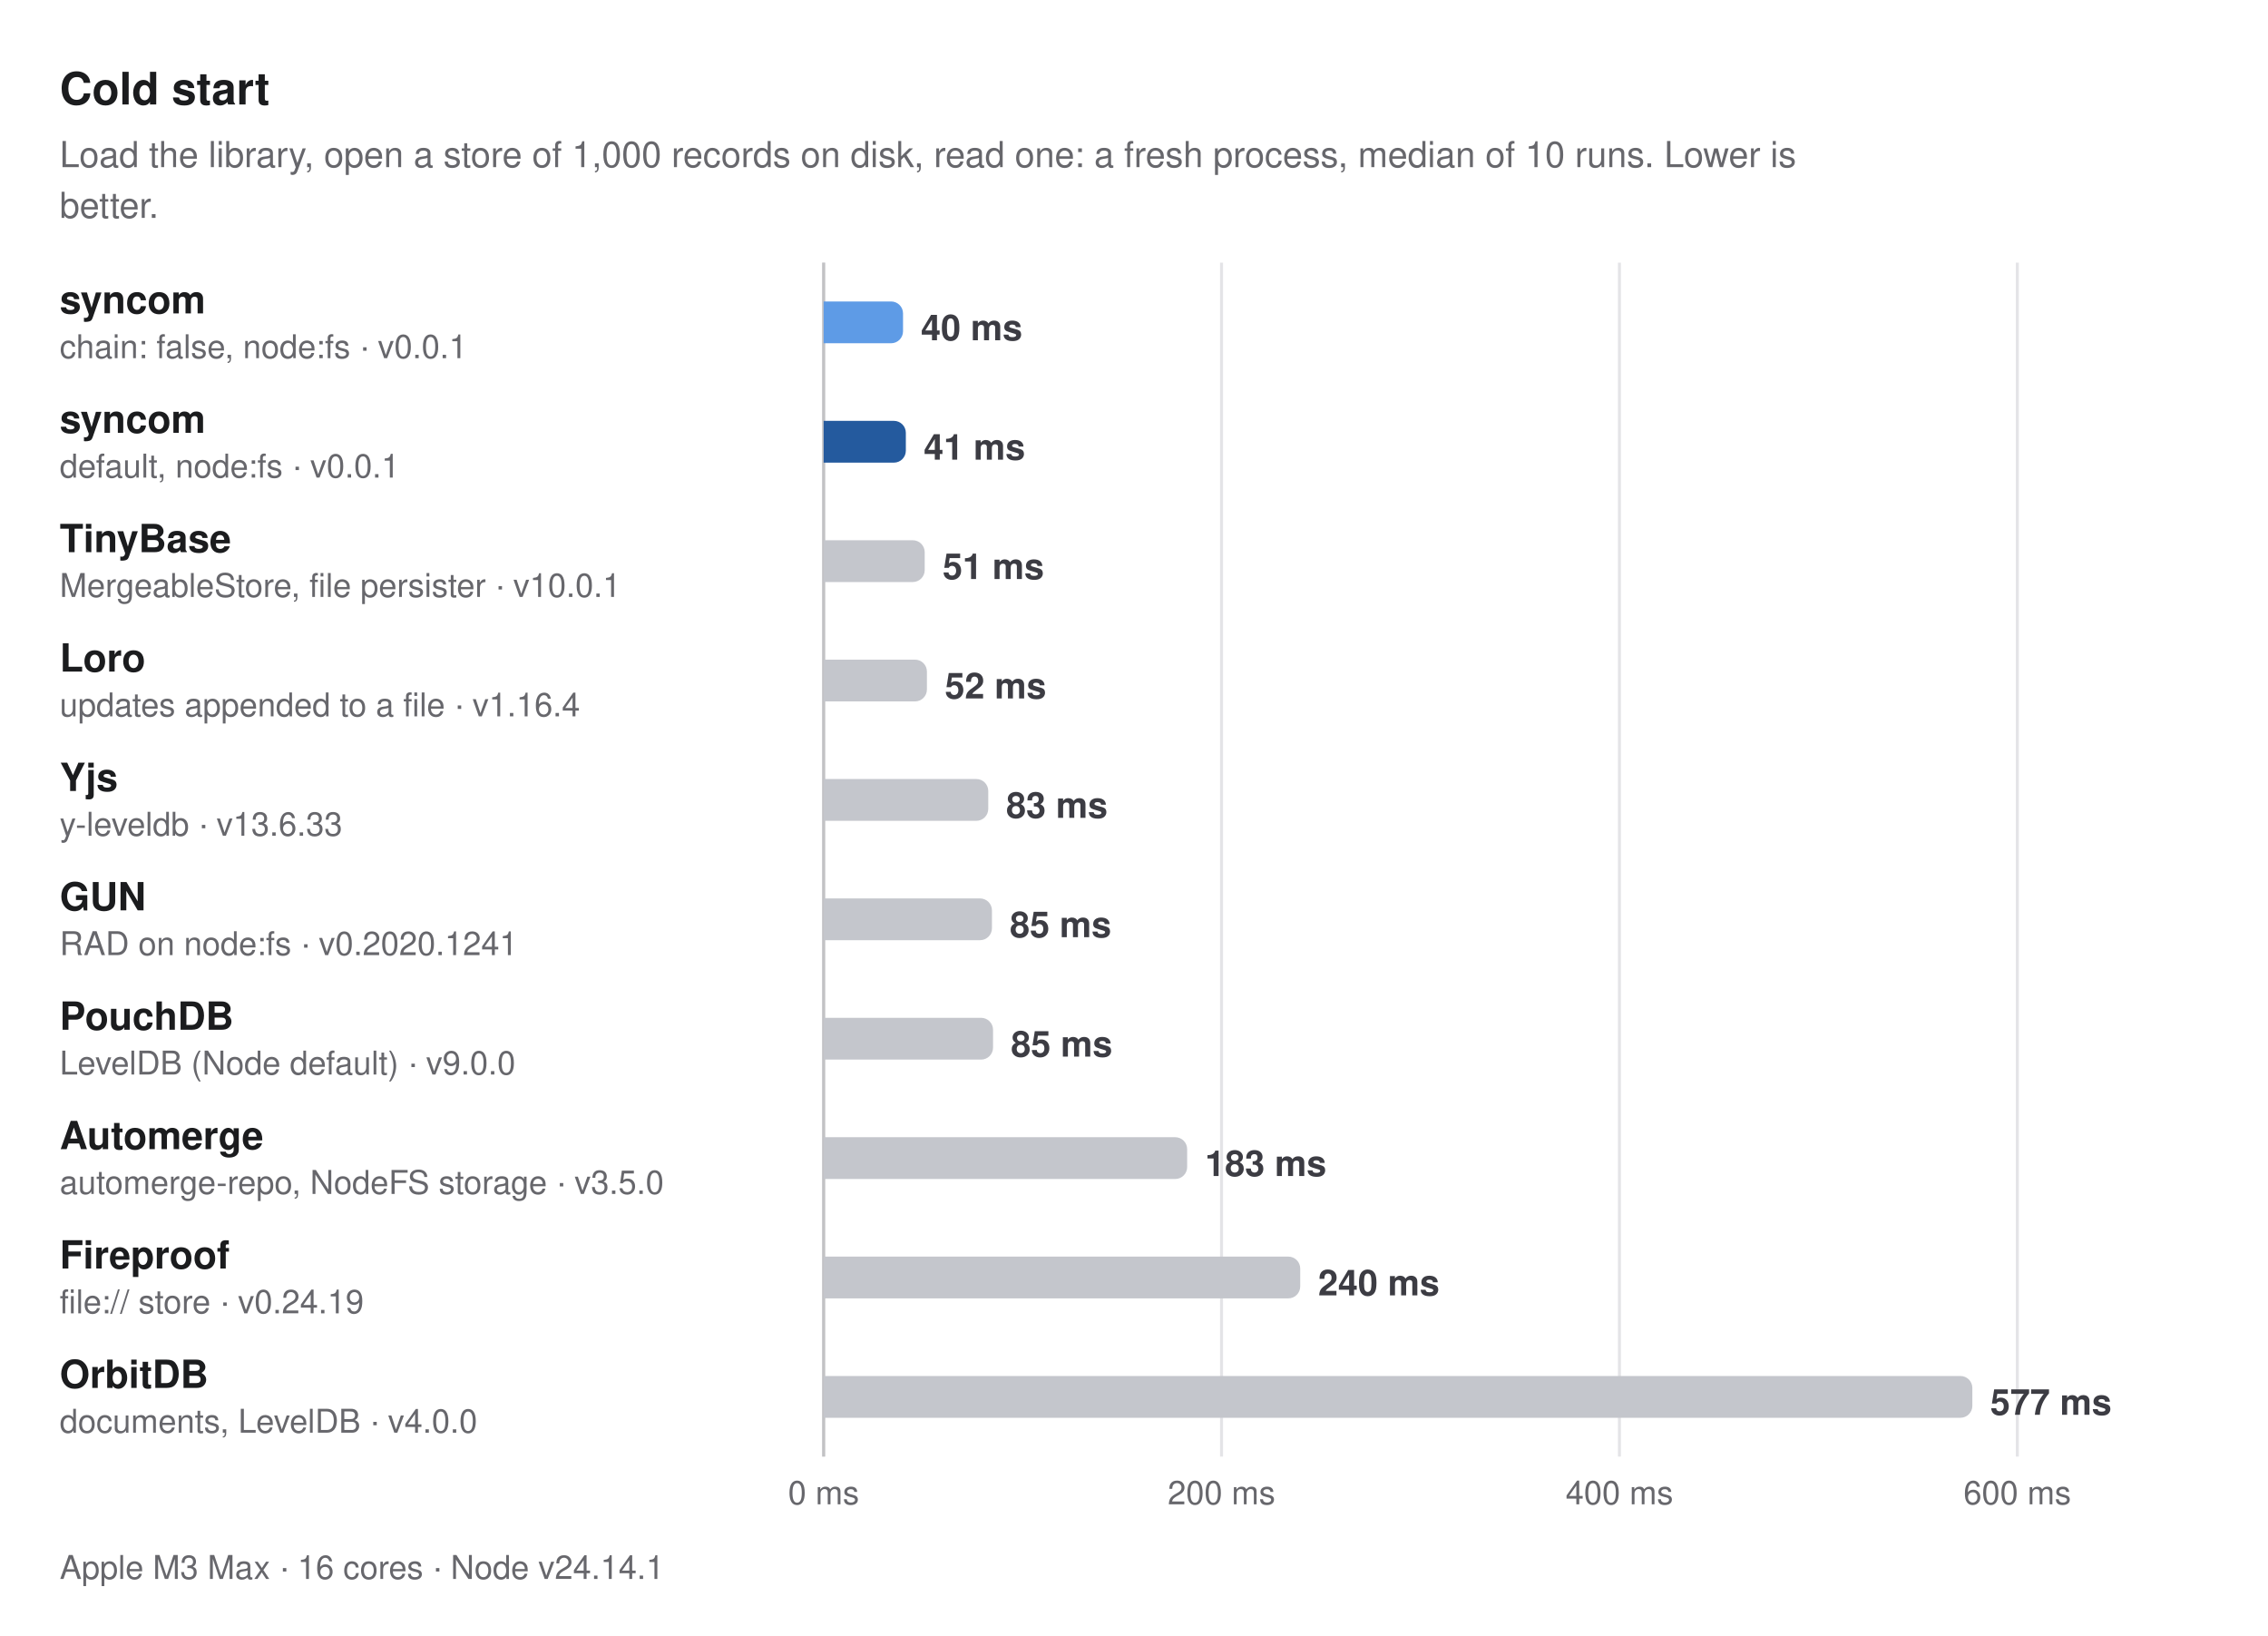
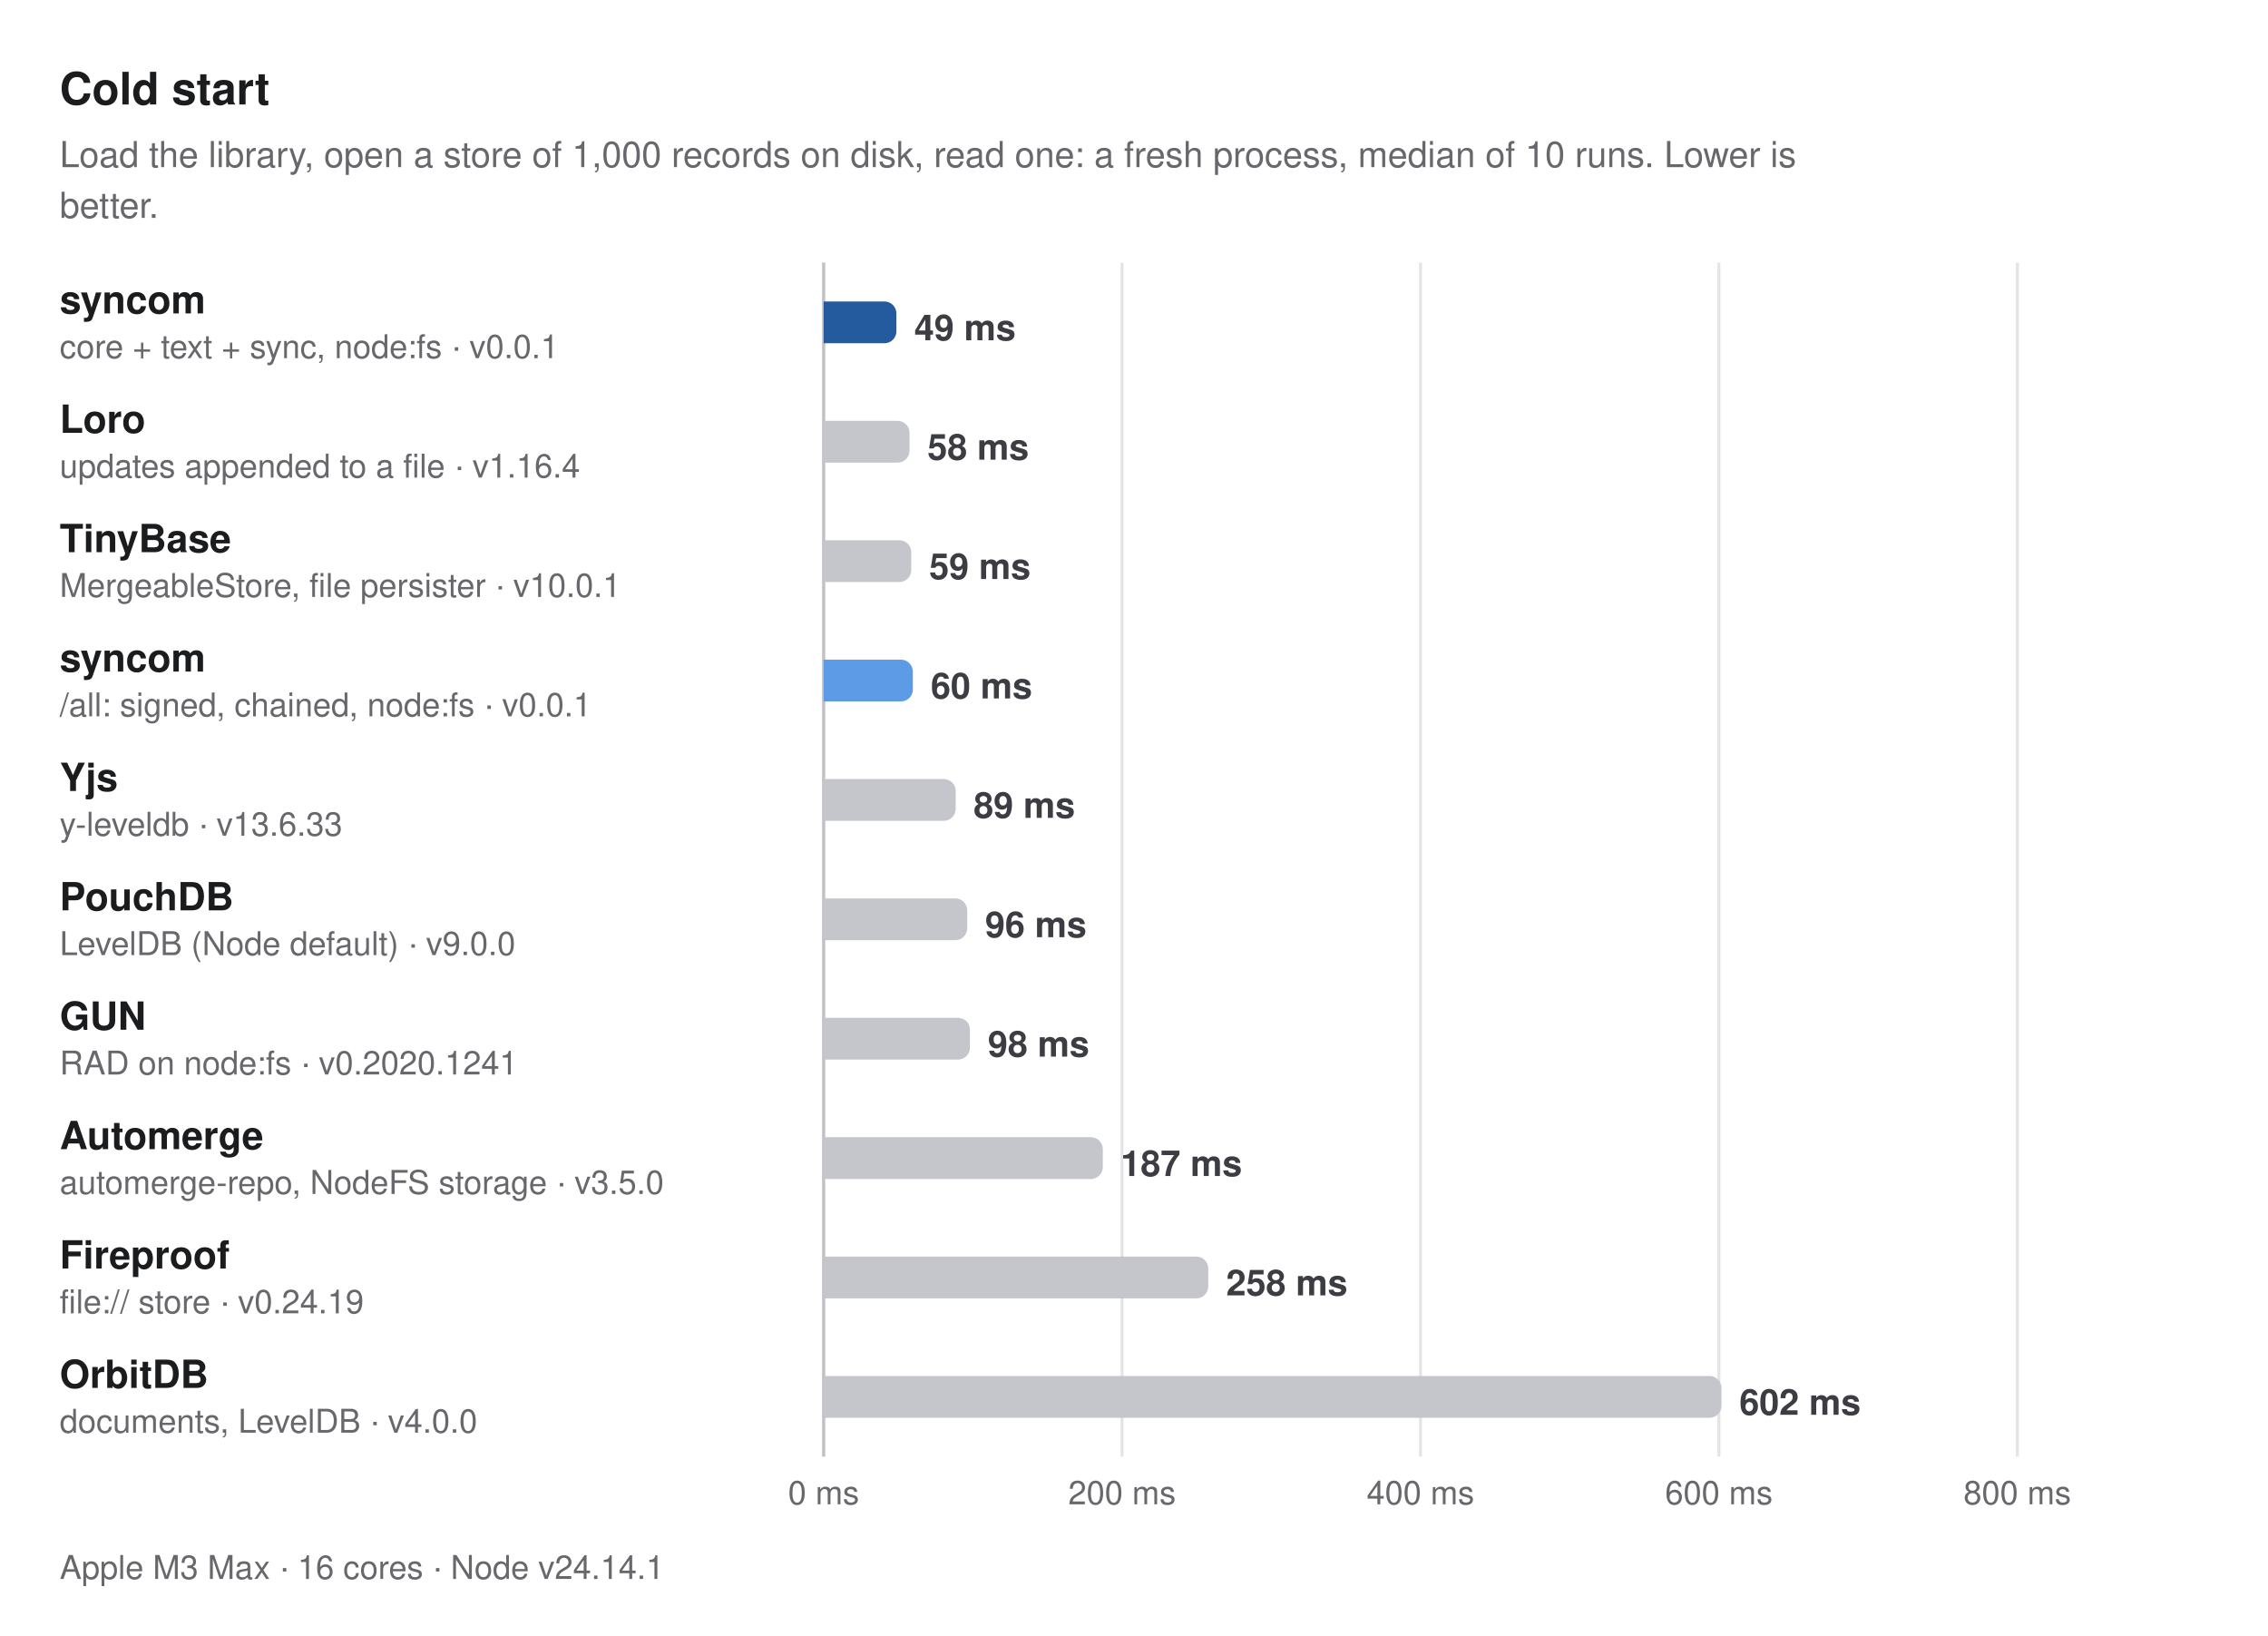
<svg xmlns="http://www.w3.org/2000/svg" width="760" height="548" viewBox="0 0 760 548" role="img" aria-label="Cold start. Load the library, open a store of 1,000 records on disk, read one: a fresh process, median of 10 runs. Lower is better.">
  <style>
  text { font-family: -apple-system, BlinkMacSystemFont, "Segoe UI", Helvetica, Arial, sans-serif; }
  .title { font-size: 15px; font-weight: 700; fill: #1b1c1e; }
  .subtitle, .caption { font-size: 12px; fill: #67676c; }
  .caption { font-size: 11px; }
  .group { font-size: 11px; font-weight: 600; letter-spacing: 0.06em; fill: #67676c; }
  .label { font-size: 13px; font-weight: 600; fill: #1b1c1e; }
  .label.primary, .label.secondary { font-weight: 700; }
  .sublabel { font-size: 11px; fill: #67676c; }
  .value { font-size: 12px; font-weight: 600; fill: #3c3c43; font-variant-numeric: tabular-nums; }
  .value.small { font-size: 10px; }
  .legend { font-size: 11px; fill: #3c3c43; }
  .tick { font-size: 11px; fill: #67676c; font-variant-numeric: tabular-nums; }
  .grid { stroke: #e4e4e7; stroke-width: 1; }
  .axis { stroke: #c2c2c4; stroke-width: 1; }
  .ref { stroke: #67676c; stroke-width: 1; stroke-dasharray: 3 3; }
  .bar { fill: #c4c6cc; }
  .bar.primary { fill: #245a9e; }
  .bar.secondary { fill: #5e9be6; }
  @media (prefers-color-scheme: dark) {
    .title, .label { fill: #dfdfd6; }
    .subtitle, .caption, .group, .sublabel, .tick { fill: #98989f; }
    .value, .legend { fill: #c2c2c4; }
    .grid { stroke: #2e2e32; }
    .axis { stroke: #48484c; }
    .ref { stroke: #98989f; }
    .bar { fill: #46474e; }
    .bar.primary { fill: #8dbcf2; }
    .bar.secondary { fill: #3d7bd0; }
  }
</style>
  <text class="title" x="20" y="35">Cold start</text>
  <text class="subtitle" x="20" y="56">Load the library, open a store of 1,000 records on disk, read one: a fresh process, median of 10 runs. Lower is</text>
  <text class="subtitle" x="20" y="73">better.</text>
  <line class="grid" x1="276" y1="88" x2="276" y2="488" />
  <text class="tick" x="276" y="504" text-anchor="middle">0 ms</text>
-   <line class="grid" x1="409.333" y1="88" x2="409.333" y2="488" />
-   <text class="tick" x="409.333" y="504" text-anchor="middle">200 ms</text>
-   <line class="grid" x1="542.667" y1="88" x2="542.667" y2="488" />
-   <text class="tick" x="542.667" y="504" text-anchor="middle">400 ms</text>
+   <line class="grid" x1="376" y1="88" x2="376" y2="488" />
+   <text class="tick" x="376" y="504" text-anchor="middle">200 ms</text>
+   <line class="grid" x1="476" y1="88" x2="476" y2="488" />
+   <text class="tick" x="476" y="504" text-anchor="middle">400 ms</text>
+   <line class="grid" x1="576" y1="88" x2="576" y2="488" />
+   <text class="tick" x="576" y="504" text-anchor="middle">600 ms</text>
  <line class="grid" x1="676" y1="88" x2="676" y2="488" />
-   <text class="tick" x="676" y="504" text-anchor="middle">600 ms</text>
+   <text class="tick" x="676" y="504" text-anchor="middle">800 ms</text>
  <line class="axis" x1="276" y1="88" x2="276" y2="488" />
  <g>
-     <text class="label secondary" x="20" y="105">syncom</text>
-     <text class="sublabel" x="20" y="120">chain: false, node:fs · v0.0.1</text>
-     <path class="bar secondary" d="M276,101H298.603A4,4 0 0 1 302.603,105V111A4,4 0 0 1 298.603,115H276Z" />
-     <text class="value" x="308.603" y="114">40 ms</text>
+     <text class="label primary" x="20" y="105">syncom</text>
+     <text class="sublabel" x="20" y="120">core + text + sync, node:fs · v0.0.1</text>
+     <path class="bar primary" d="M276,101H296.379A4,4 0 0 1 300.379,105V111A4,4 0 0 1 296.379,115H276Z" />
+     <text class="value" x="306.379" y="114">49 ms</text>
  </g>
  <g>
-     <text class="label primary" x="20" y="145">syncom</text>
-     <text class="sublabel" x="20" y="160">default, node:fs · v0.0.1</text>
-     <path class="bar primary" d="M276,141H299.546A4,4 0 0 1 303.546,145V151A4,4 0 0 1 299.546,155H276Z" />
-     <text class="value" x="309.546" y="154">41 ms</text>
+     <text class="label" x="20" y="145">Loro</text>
+     <text class="sublabel" x="20" y="160">updates appended to a file · v1.16.4</text>
+     <path class="bar" d="M276,141H300.778A4,4 0 0 1 304.778,145V151A4,4 0 0 1 300.778,155H276Z" />
+     <text class="value" x="310.778" y="154">58 ms</text>
  </g>
  <g>
    <text class="label" x="20" y="185">TinyBase</text>
    <text class="sublabel" x="20" y="200">MergeableStore, file persister · v10.0.1</text>
-     <path class="bar" d="M276,181H305.867A4,4 0 0 1 309.867,185V191A4,4 0 0 1 305.867,195H276Z" />
-     <text class="value" x="315.867" y="194">51 ms</text>
+     <path class="bar" d="M276,181H301.359A4,4 0 0 1 305.359,185V191A4,4 0 0 1 301.359,195H276Z" />
+     <text class="value" x="311.359" y="194">59 ms</text>
  </g>
  <g>
-     <text class="label" x="20" y="225">Loro</text>
-     <text class="sublabel" x="20" y="240">updates appended to a file · v1.16.4</text>
-     <path class="bar" d="M276,221H306.608A4,4 0 0 1 310.608,225V231A4,4 0 0 1 306.608,235H276Z" />
-     <text class="value" x="316.608" y="234">52 ms</text>
+     <text class="label secondary" x="20" y="225">syncom</text>
+     <text class="sublabel" x="20" y="240">/all: signed, chained, node:fs · v0.0.1</text>
+     <path class="bar secondary" d="M276,221H301.897A4,4 0 0 1 305.897,225V231A4,4 0 0 1 301.897,235H276Z" />
+     <text class="value" x="311.897" y="234">60 ms</text>
  </g>
  <g>
    <text class="label" x="20" y="265">Yjs</text>
    <text class="sublabel" x="20" y="280">y-leveldb · v13.6.33</text>
-     <path class="bar" d="M276,261H327.163A4,4 0 0 1 331.163,265V271A4,4 0 0 1 327.163,275H276Z" />
-     <text class="value" x="337.163" y="274">83 ms</text>
+     <path class="bar" d="M276,261H316.251A4,4 0 0 1 320.251,265V271A4,4 0 0 1 316.251,275H276Z" />
+     <text class="value" x="326.251" y="274">89 ms</text>
  </g>
  <g>
-     <text class="label" x="20" y="305">GUN</text>
-     <text class="sublabel" x="20" y="320">RAD on node:fs · v0.2020.1241</text>
-     <path class="bar" d="M276,301H328.398A4,4 0 0 1 332.398,305V311A4,4 0 0 1 328.398,315H276Z" />
-     <text class="value" x="338.398" y="314">85 ms</text>
+     <text class="label" x="20" y="305">PouchDB</text>
+     <text class="sublabel" x="20" y="320">LevelDB (Node default) · v9.0.0</text>
+     <path class="bar" d="M276,301H320.115A4,4 0 0 1 324.115,305V311A4,4 0 0 1 320.115,315H276Z" />
+     <text class="value" x="330.115" y="314">96 ms</text>
  </g>
  <g>
-     <text class="label" x="20" y="345">PouchDB</text>
-     <text class="sublabel" x="20" y="360">LevelDB (Node default) · v9.0.0</text>
-     <path class="bar" d="M276,341H328.766A4,4 0 0 1 332.766,345V351A4,4 0 0 1 328.766,355H276Z" />
-     <text class="value" x="338.766" y="354">85 ms</text>
+     <text class="label" x="20" y="345">GUN</text>
+     <text class="sublabel" x="20" y="360">RAD on node:fs · v0.2020.1241</text>
+     <path class="bar" d="M276,341H321.029A4,4 0 0 1 325.029,345V351A4,4 0 0 1 321.029,355H276Z" />
+     <text class="value" x="331.029" y="354">98 ms</text>
  </g>
  <g>
    <text class="label" x="20" y="385">Automerge</text>
    <text class="sublabel" x="20" y="400">automerge-repo, NodeFS storage · v3.5.0</text>
-     <path class="bar" d="M276,381H393.813A4,4 0 0 1 397.813,385V391A4,4 0 0 1 393.813,395H276Z" />
-     <text class="value" x="403.813" y="394">183 ms</text>
+     <path class="bar" d="M276,381H365.552A4,4 0 0 1 369.552,385V391A4,4 0 0 1 365.552,395H276Z" />
+     <text class="value" x="375.552" y="394">187 ms</text>
  </g>
  <g>
    <text class="label" x="20" y="425">Fireproof</text>
    <text class="sublabel" x="20" y="440">file:// store · v0.24.19</text>
-     <path class="bar" d="M276,421H431.702A4,4 0 0 1 435.702,425V431A4,4 0 0 1 431.702,435H276Z" />
-     <text class="value" x="441.702" y="434">240 ms</text>
+     <path class="bar" d="M276,421H400.883A4,4 0 0 1 404.883,425V431A4,4 0 0 1 400.883,435H276Z" />
+     <text class="value" x="410.883" y="434">258 ms</text>
  </g>
  <g>
    <text class="label" x="20" y="465">OrbitDB</text>
    <text class="sublabel" x="20" y="480">documents, LevelDB · v4.0.0</text>
-     <path class="bar" d="M276,461H656.928A4,4 0 0 1 660.928,465V471A4,4 0 0 1 656.928,475H276Z" />
-     <text class="value" x="666.928" y="474">577 ms</text>
+     <path class="bar" d="M276,461H572.861A4,4 0 0 1 576.861,465V471A4,4 0 0 1 572.861,475H276Z" />
+     <text class="value" x="582.861" y="474">602 ms</text>
  </g>
  <text class="caption" x="20" y="529">Apple M3 Max · 16 cores · Node v24.14.1</text>
</svg>
